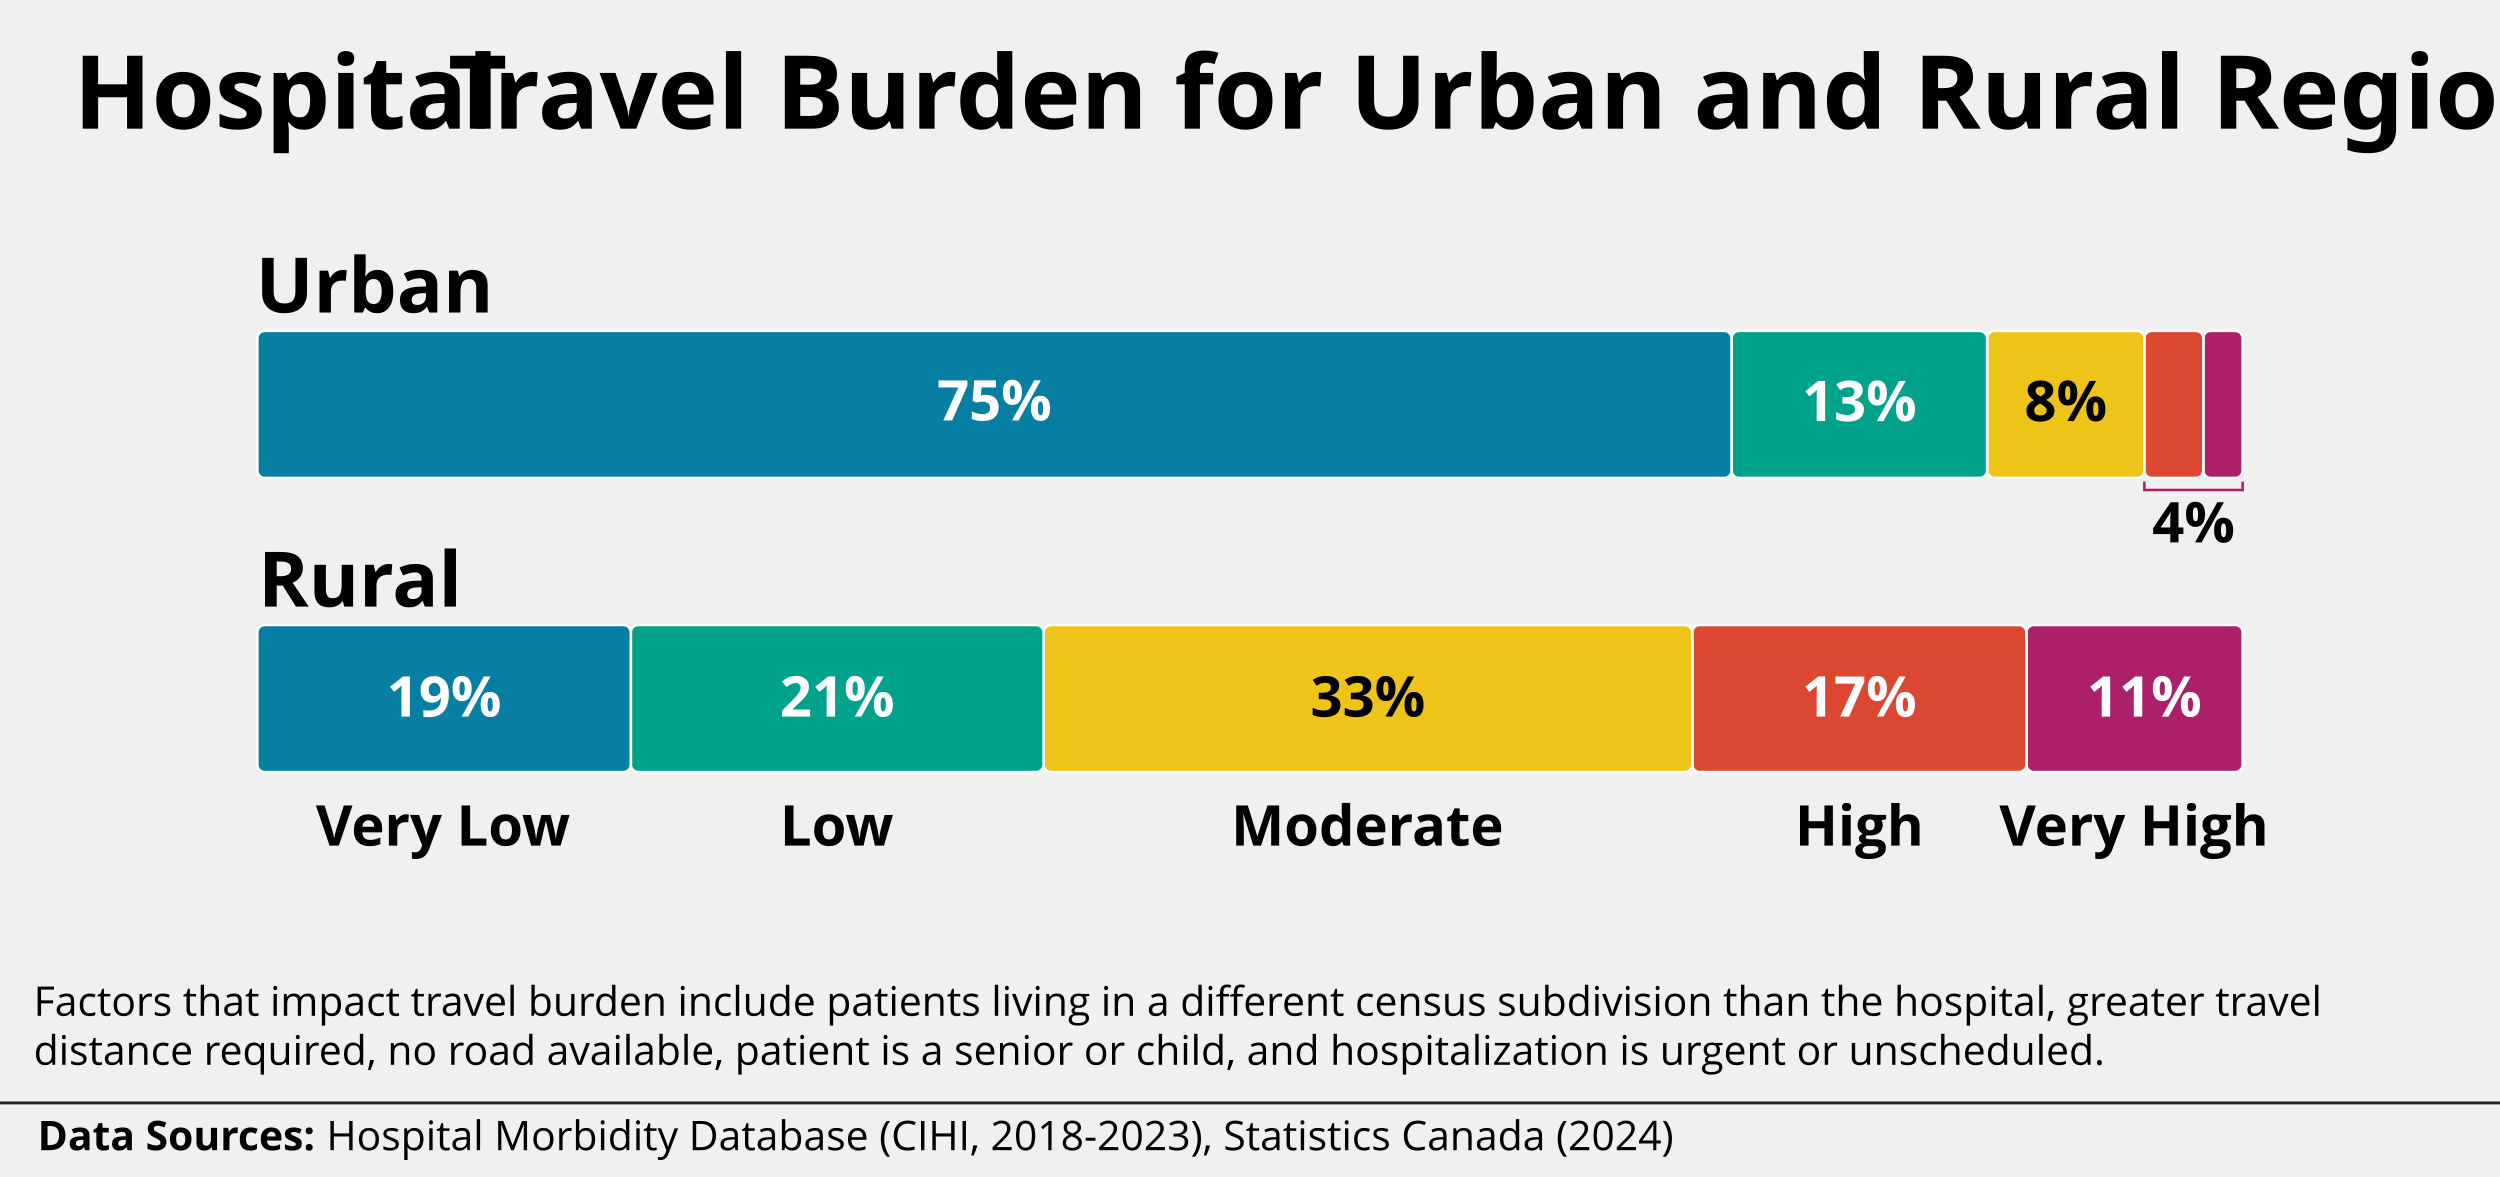
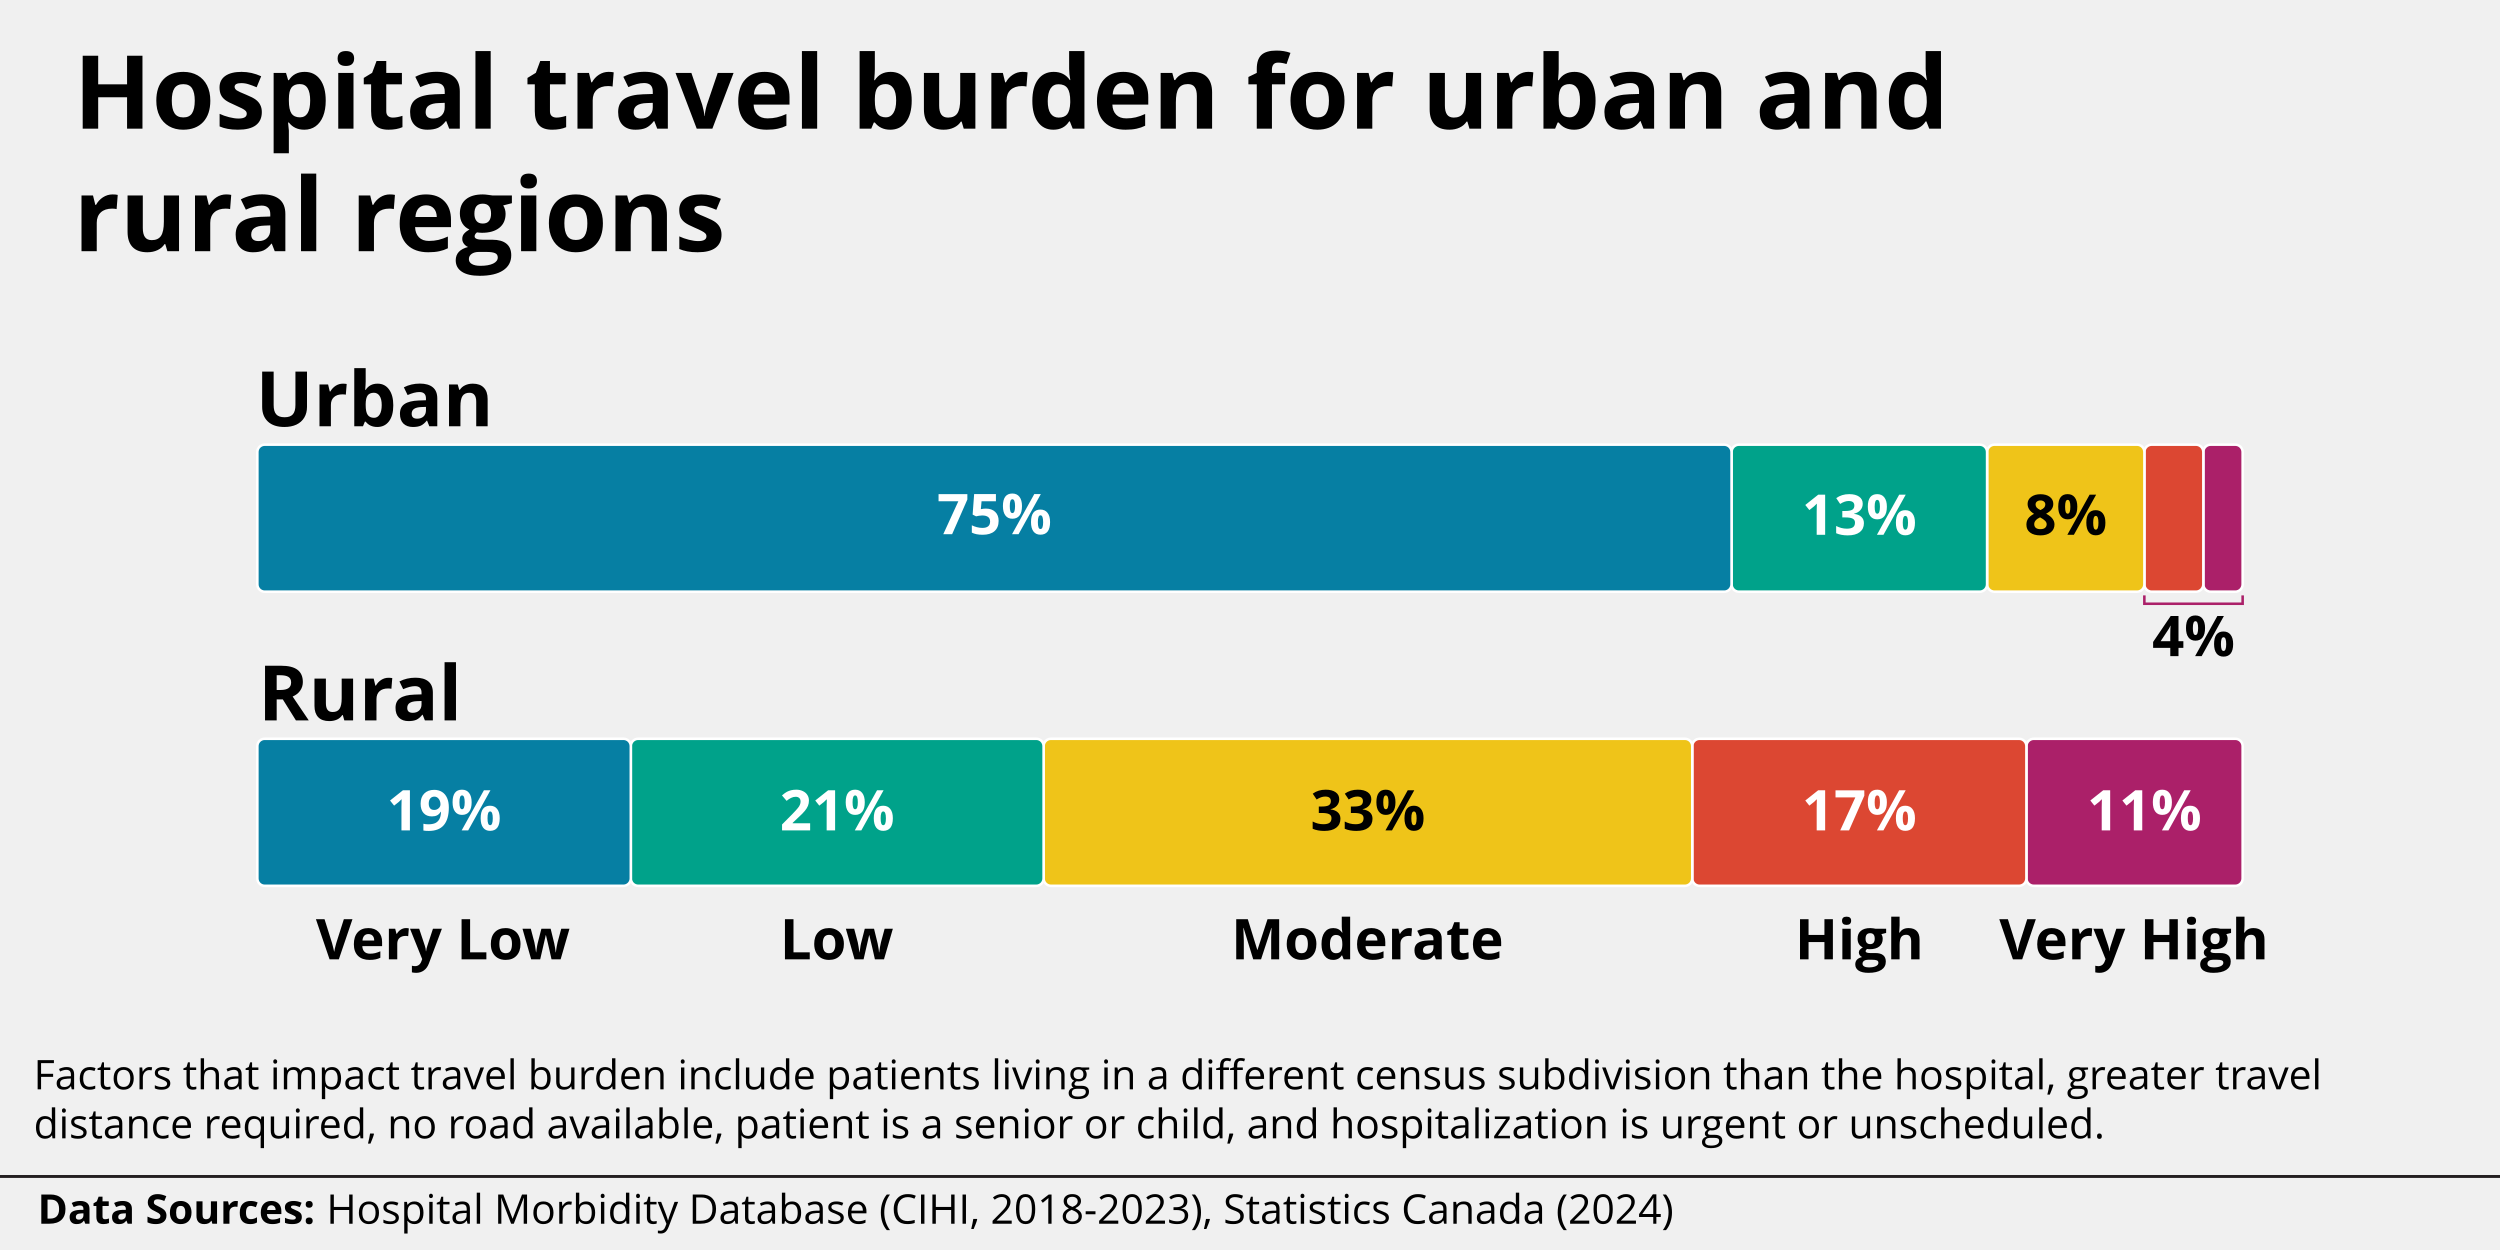
- <svg xmlns="http://www.w3.org/2000/svg" viewBox="0 0 489.6 230.4">
+ <svg xmlns="http://www.w3.org/2000/svg" viewBox="0 0 489.6 244.8">
  <g id="Layer_6" data-name="Layer 6">
-     <rect x="396.86" y="122.4" width="42.34" height="28.8" rx="1.44" ry="1.44" fill="#ab2069" stroke="#fff" stroke-miterlimit="10" stroke-width=".5" />
-     <rect x="431.5" y="64.8" width="7.7" height="28.8" rx="1.44" ry="1.44" fill="#ab2069" stroke="#fff" stroke-miterlimit="10" stroke-width=".5" />
-     <rect x="419.95" y="64.8" width="11.55" height="28.8" rx="1.44" ry="1.44" fill="#dc4732" stroke="#fff" stroke-miterlimit="10" stroke-width=".5" />
-     <rect x="331.41" y="122.4" width="65.44" height="28.8" rx="1.44" ry="1.44" fill="#dc4732" stroke="#fff" stroke-miterlimit="10" stroke-width=".5" />
-     <rect x="389.16" y="64.8" width="30.8" height="28.8" rx="1.44" ry="1.44" fill="#efc419" stroke="#fff" stroke-miterlimit="10" stroke-width=".5" />
-     <rect x="204.38" y="122.4" width="127.03" height="28.8" rx="1.44" ry="1.44" fill="#efc419" stroke="#fff" stroke-miterlimit="10" stroke-width=".5" />
-     <rect x="339.11" y="64.8" width="50.04" height="28.8" rx="1.44" ry="1.44" fill="#00a28a" stroke="#fff" stroke-miterlimit="10" stroke-width=".5" />
-     <rect x="123.54" y="122.4" width="80.84" height="28.8" rx="1.44" ry="1.44" fill="#00a28a" stroke="#fff" stroke-miterlimit="10" stroke-width=".5" />
-     <rect x="50.4" y="64.8" width="288.71" height="28.8" rx="1.44" ry="1.44" fill="#067fa3" stroke="#fff" stroke-miterlimit="10" stroke-width=".5" />
-     <rect x="50.4" y="122.4" width="73.14" height="28.8" rx="1.44" ry="1.44" fill="#067fa3" stroke="#fff" stroke-miterlimit="10" stroke-width=".5" />
+     <rect x="396.86" y="144.68" width="42.34" height="28.8" rx="1.44" ry="1.44" fill="#ab2069" stroke="#fff" stroke-miterlimit="10" stroke-width=".5" />
+     <rect x="431.5" y="87.08" width="7.7" height="28.8" rx="1.44" ry="1.44" fill="#ab2069" stroke="#fff" stroke-miterlimit="10" stroke-width=".5" />
+     <rect x="419.95" y="87.08" width="11.55" height="28.8" rx="1.44" ry="1.44" fill="#dc4732" stroke="#fff" stroke-miterlimit="10" stroke-width=".5" />
+     <rect x="331.41" y="144.68" width="65.44" height="28.8" rx="1.44" ry="1.44" fill="#dc4732" stroke="#fff" stroke-miterlimit="10" stroke-width=".5" />
+     <rect x="389.16" y="87.08" width="30.8" height="28.8" rx="1.44" ry="1.44" fill="#efc419" stroke="#fff" stroke-miterlimit="10" stroke-width=".5" />
+     <rect x="204.38" y="144.68" width="127.03" height="28.8" rx="1.44" ry="1.44" fill="#efc419" stroke="#fff" stroke-miterlimit="10" stroke-width=".5" />
+     <rect x="339.11" y="87.08" width="50.04" height="28.8" rx="1.44" ry="1.44" fill="#00a28a" stroke="#fff" stroke-miterlimit="10" stroke-width=".5" />
+     <rect x="123.54" y="144.68" width="80.84" height="28.8" rx="1.44" ry="1.44" fill="#00a28a" stroke="#fff" stroke-miterlimit="10" stroke-width=".5" />
+     <rect x="50.4" y="87.08" width="288.71" height="28.8" rx="1.44" ry="1.44" fill="#067fa3" stroke="#fff" stroke-miterlimit="10" stroke-width=".5" />
+     <rect x="50.4" y="144.68" width="73.14" height="28.8" rx="1.44" ry="1.44" fill="#067fa3" stroke="#fff" stroke-miterlimit="10" stroke-width=".5" />
  </g>
  <g id="Layer_1" data-name="Layer 1">
-     <text transform="translate(6.59 198.93)" font-family="OpenSans, 'Open Sans'" font-size="8">
+     <text transform="translate(6.59 213.33)" font-family="OpenSans, 'Open Sans'" font-size="8">
      <tspan x="0" y="0">Factors that impact travel burden include patients living in a different census subdivision than the hospital, greater travel </tspan>
      <tspan x="0" y="9.6">distance required, no road available, patient is a senior or child, and hospitalization is urgent or unscheduled. </tspan>
    </text>
-     <text transform="translate(14.4 25.2)" font-family="TradeGothicLT-Bold, 'TradeGothic LT Bold'" font-size="20" font-weight="700">
-       <tspan x="0" y="0">Hospital </tspan>
-       <tspan x="73.34" y="0" letter-spacing="-.05em">T</tspan>
-       <tspan x="82.24" y="0">ravel Burden for Urban and Rural Regions</tspan>
+     <text transform="translate(14.4 25.2)" font-family="OpenSans-Bold, 'Open Sans'" font-size="20" font-weight="700">
+       <tspan x="0" y="0">Hospital travel burden for urban and </tspan>
+       <tspan x="0" y="24">rural regions</tspan>
    </text>
-     <text transform="translate(50.06 61.2)" font-family="OpenSans-Bold, 'Open Sans'" font-size="15" font-weight="700">
+     <text transform="translate(50.06 83.48)" font-family="OpenSans-Bold, 'Open Sans'" font-size="15" font-weight="700">
      <tspan x="0" y="0">Urban</tspan>
    </text>
-     <text transform="translate(61.87 165.6)" font-family="OpenSans-Bold, 'Open Sans'" font-size="11" font-weight="700">
+     <text transform="translate(61.87 187.88)" font-family="OpenSans-Bold, 'Open Sans'" font-size="11" font-weight="700">
      <tspan x="0" y="0">Very Low</tspan>
    </text>
-     <text transform="translate(75.73 140.34)" fill="#fff" font-family="OpenSans-Bold, 'Open Sans'" font-size="11" font-weight="700">
+     <text transform="translate(75.73 162.62)" fill="#fff" font-family="OpenSans-Bold, 'Open Sans'" font-size="11" font-weight="700">
      <tspan x="0" y="0">19%</tspan>
    </text>
-     <text transform="translate(183.51 82.34)" fill="#fff" font-family="OpenSans-Bold, 'Open Sans'" font-size="11" font-weight="700">
+     <text transform="translate(183.51 104.62)" fill="#fff" font-family="OpenSans-Bold, 'Open Sans'" font-size="11" font-weight="700">
      <tspan x="0" y="0">75%</tspan>
    </text>
-     <text transform="translate(152.72 140.34)" fill="#fff" font-family="OpenSans-Bold, 'Open Sans'" font-size="11" font-weight="700">
+     <text transform="translate(152.72 162.62)" fill="#fff" font-family="OpenSans-Bold, 'Open Sans'" font-size="11" font-weight="700">
      <tspan x="0" y="0">21%</tspan>
    </text>
-     <text transform="translate(352.89 82.46)" fill="#fff" font-family="OpenSans-Bold, 'Open Sans'" font-size="11" font-weight="700">
+     <text transform="translate(352.89 104.74)" fill="#fff" font-family="OpenSans-Bold, 'Open Sans'" font-size="11" font-weight="700">
      <tspan x="0" y="0">13%</tspan>
    </text>
-     <text transform="translate(396.46 82.46)" font-family="OpenSans-Bold, 'Open Sans'" font-size="11" font-weight="700">
+     <text transform="translate(396.46 104.74)" font-family="OpenSans-Bold, 'Open Sans'" font-size="11" font-weight="700">
      <tspan x="0" y="0">8%</tspan>
    </text>
-     <text transform="translate(421.48 106.22)" font-family="OpenSans-Bold, 'Open Sans'" font-size="11" font-weight="700">
+     <text transform="translate(421.48 128.5)" font-family="OpenSans-Bold, 'Open Sans'" font-size="11" font-weight="700">
      <tspan x="0" y="0">4%</tspan>
    </text>
-     <text transform="translate(256.65 140.34)" font-family="OpenSans-Bold, 'Open Sans'" font-size="11" font-weight="700">
+     <text transform="translate(256.65 162.62)" font-family="OpenSans-Bold, 'Open Sans'" font-size="11" font-weight="700">
      <tspan x="0" y="0">33%</tspan>
    </text>
-     <text transform="translate(352.89 140.34)" fill="#fff" font-family="OpenSans-Bold, 'Open Sans'" font-size="11" font-weight="700">
+     <text transform="translate(352.89 162.62)" fill="#fff" font-family="OpenSans-Bold, 'Open Sans'" font-size="11" font-weight="700">
      <tspan x="0" y="0">17%</tspan>
    </text>
-     <text transform="translate(408.71 140.34)" fill="#fff" font-family="OpenSans-Bold, 'Open Sans'" font-size="11" font-weight="700">
+     <text transform="translate(408.71 162.62)" fill="#fff" font-family="OpenSans-Bold, 'Open Sans'" font-size="11" font-weight="700">
      <tspan x="0" y="0">11%</tspan>
    </text>
-     <text transform="translate(152.74 165.6)" font-family="OpenSans-Bold, 'Open Sans'" font-size="11" font-weight="700">
+     <text transform="translate(152.74 187.88)" font-family="OpenSans-Bold, 'Open Sans'" font-size="11" font-weight="700">
      <tspan x="0" y="0">Low</tspan>
    </text>
-     <text transform="translate(241.12 165.6)" font-family="OpenSans-Bold, 'Open Sans'" font-size="11" font-weight="700">
+     <text transform="translate(241.12 187.88)" font-family="OpenSans-Bold, 'Open Sans'" font-size="11" font-weight="700">
      <tspan x="0" y="0">Moderate</tspan>
    </text>
-     <text transform="translate(351.53 165.6)" font-family="OpenSans-Bold, 'Open Sans'" font-size="11" font-weight="700">
+     <text transform="translate(351.53 187.88)" font-family="OpenSans-Bold, 'Open Sans'" font-size="11" font-weight="700">
      <tspan x="0" y="0">High</tspan>
    </text>
-     <text transform="translate(391.54 165.6)" font-family="OpenSans-Bold, 'Open Sans'" font-size="11" font-weight="700">
+     <text transform="translate(391.54 187.88)" font-family="OpenSans-Bold, 'Open Sans'" font-size="11" font-weight="700">
      <tspan x="0" y="0">Very High</tspan>
    </text>
-     <text transform="translate(50.56 118.8)" font-family="OpenSans-Bold, 'Open Sans'" font-size="15" font-weight="700">
+     <text transform="translate(50.56 141.08)" font-family="OpenSans-Bold, 'Open Sans'" font-size="15" font-weight="700">
      <tspan x="0" y="0">Rural</tspan>
    </text>
-     <path id="path37" d="M0,216h489.6" fill="none" stroke="#231f20" stroke-miterlimit="3" stroke-width=".57" />
-     <text transform="translate(7.37 225.25)" font-size="8">
+     <path id="path37" d="M0,230.4h489.6" fill="none" stroke="#231f20" stroke-miterlimit="3" stroke-width=".57" />
+     <text transform="translate(7.37 239.65)" font-size="8">
      <tspan x="0" y="0" font-family="OpenSans-Bold, 'Open Sans'" font-weight="700">Data Sources:</tspan>
      <tspan x="54.48" y="0" xml:space="preserve" font-family="OpenSans, 'Open Sans'"> Hospital Morbidity Database (CIHI, 2018-2023), Statistics Canada (2024)</tspan>
    </text>
-     <polyline points="419.95 94.32 419.95 95.96 439.2 95.96 439.2 94.32" fill="none" stroke="#ab2069" stroke-miterlimit="10" stroke-width=".5" />
+     <polyline points="419.95 116.6 419.95 118.24 439.2 118.24 439.2 116.6" fill="none" stroke="#ab2069" stroke-miterlimit="10" stroke-width=".5" />
  </g>
</svg>
